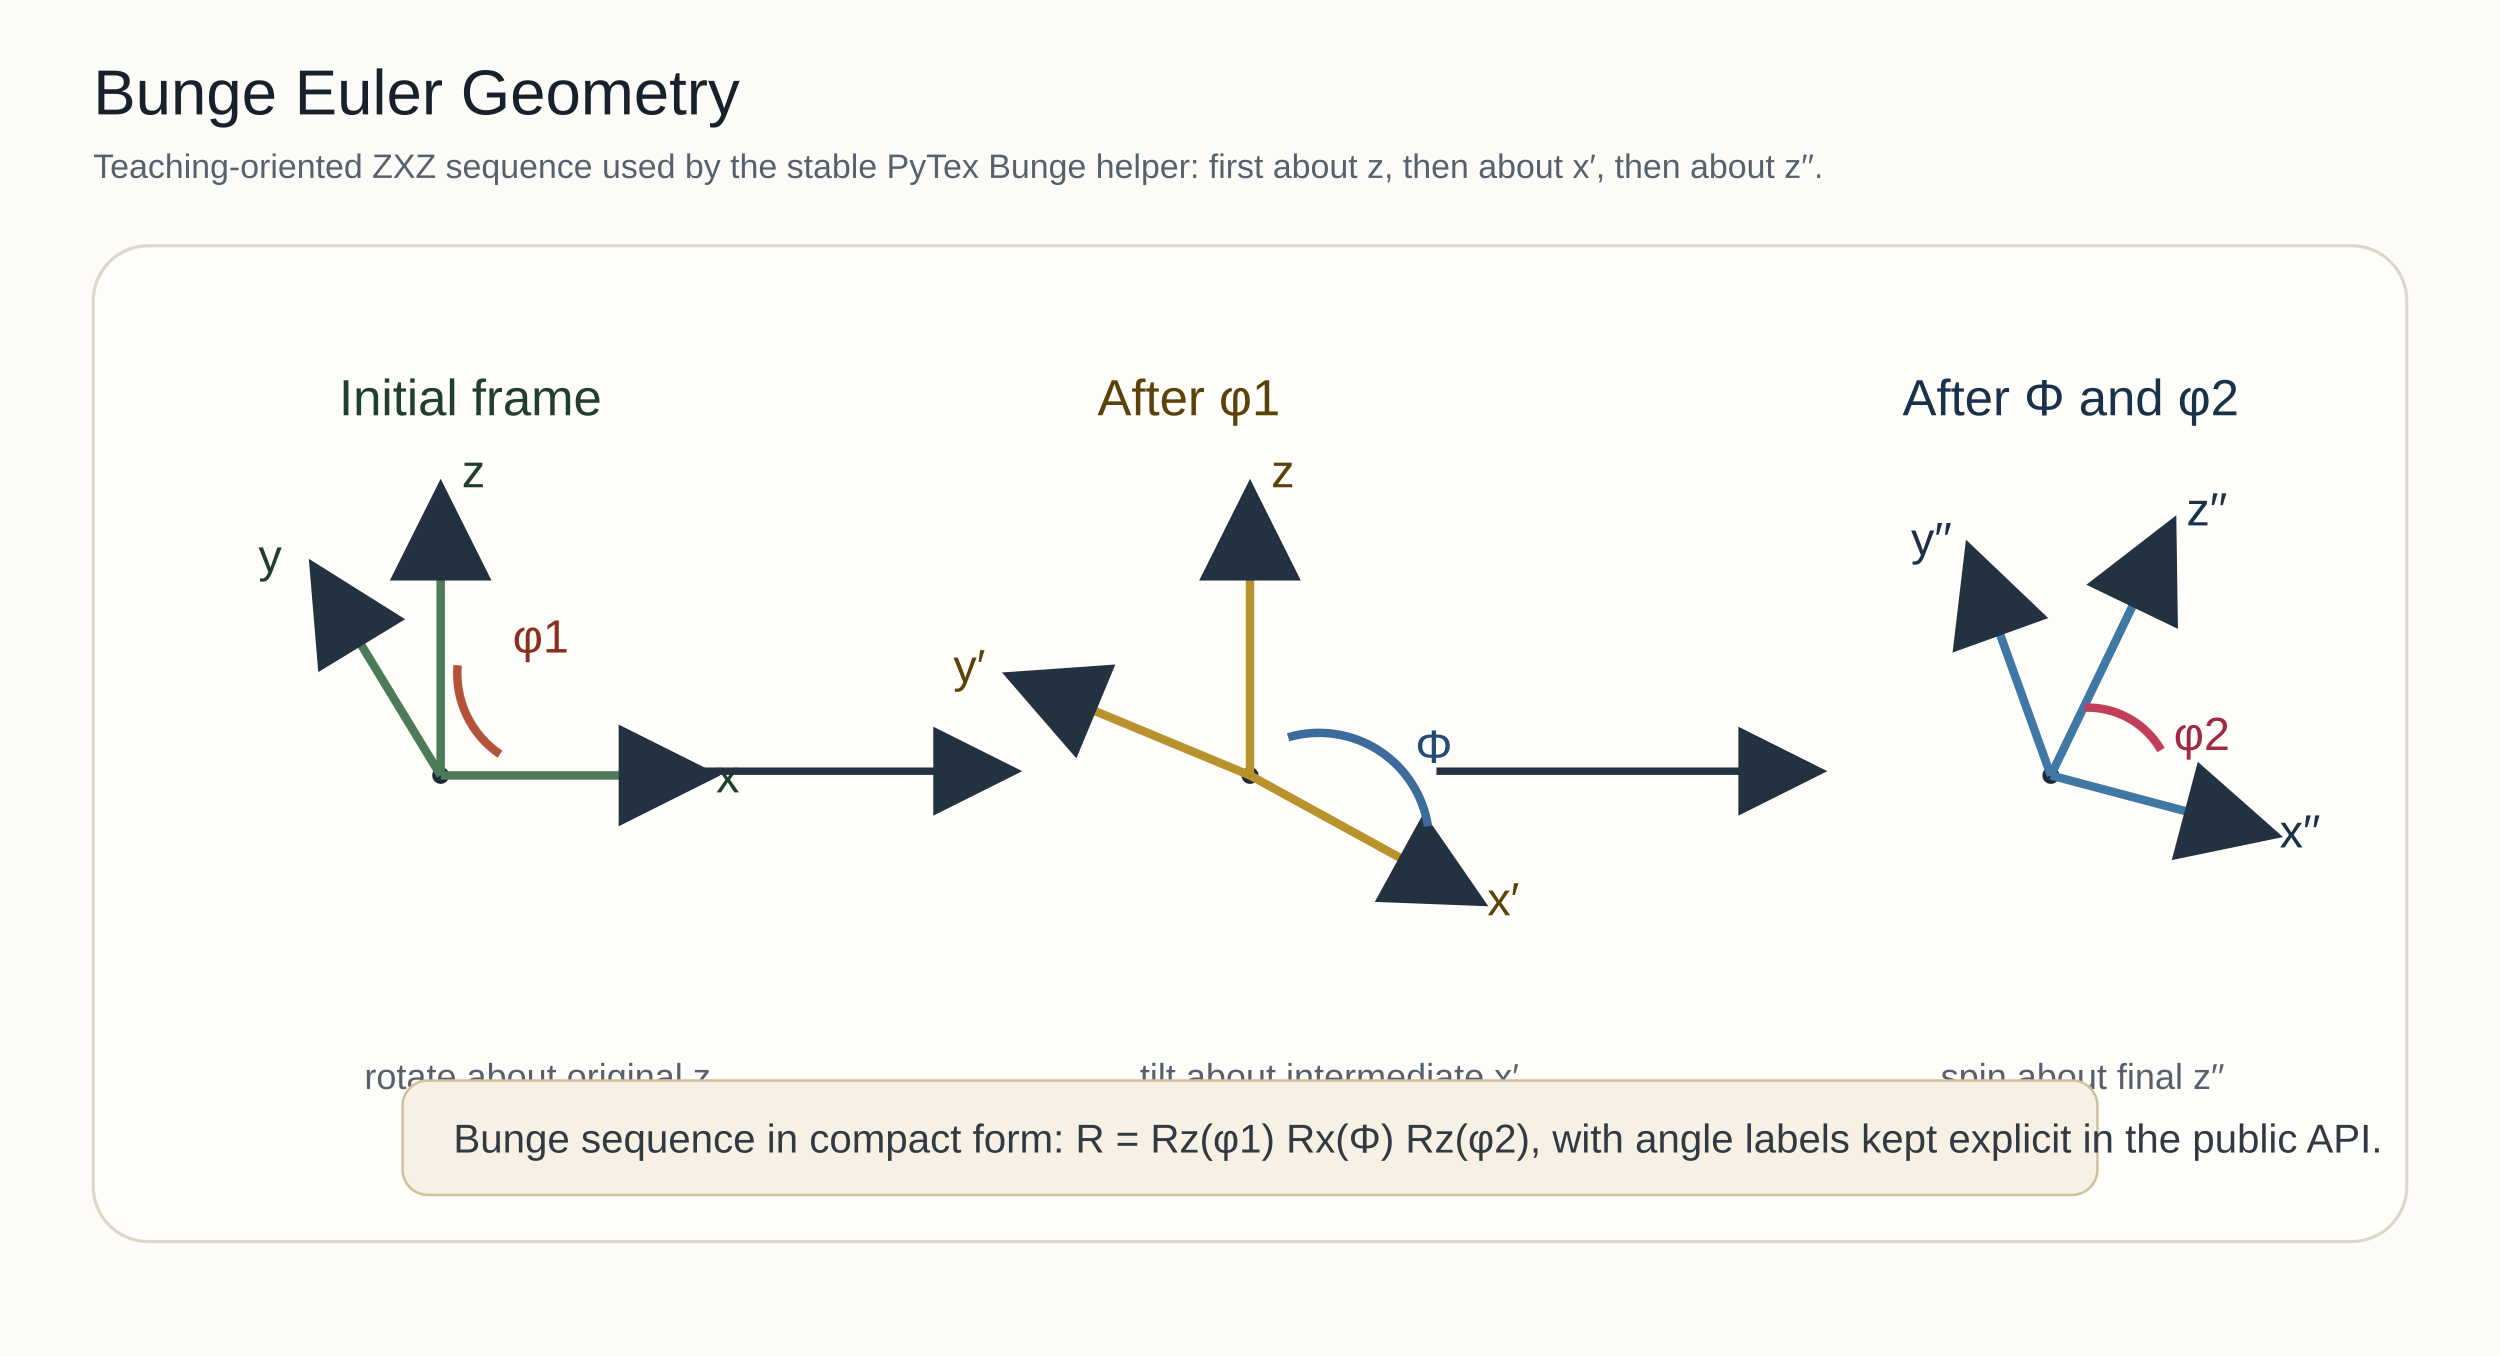
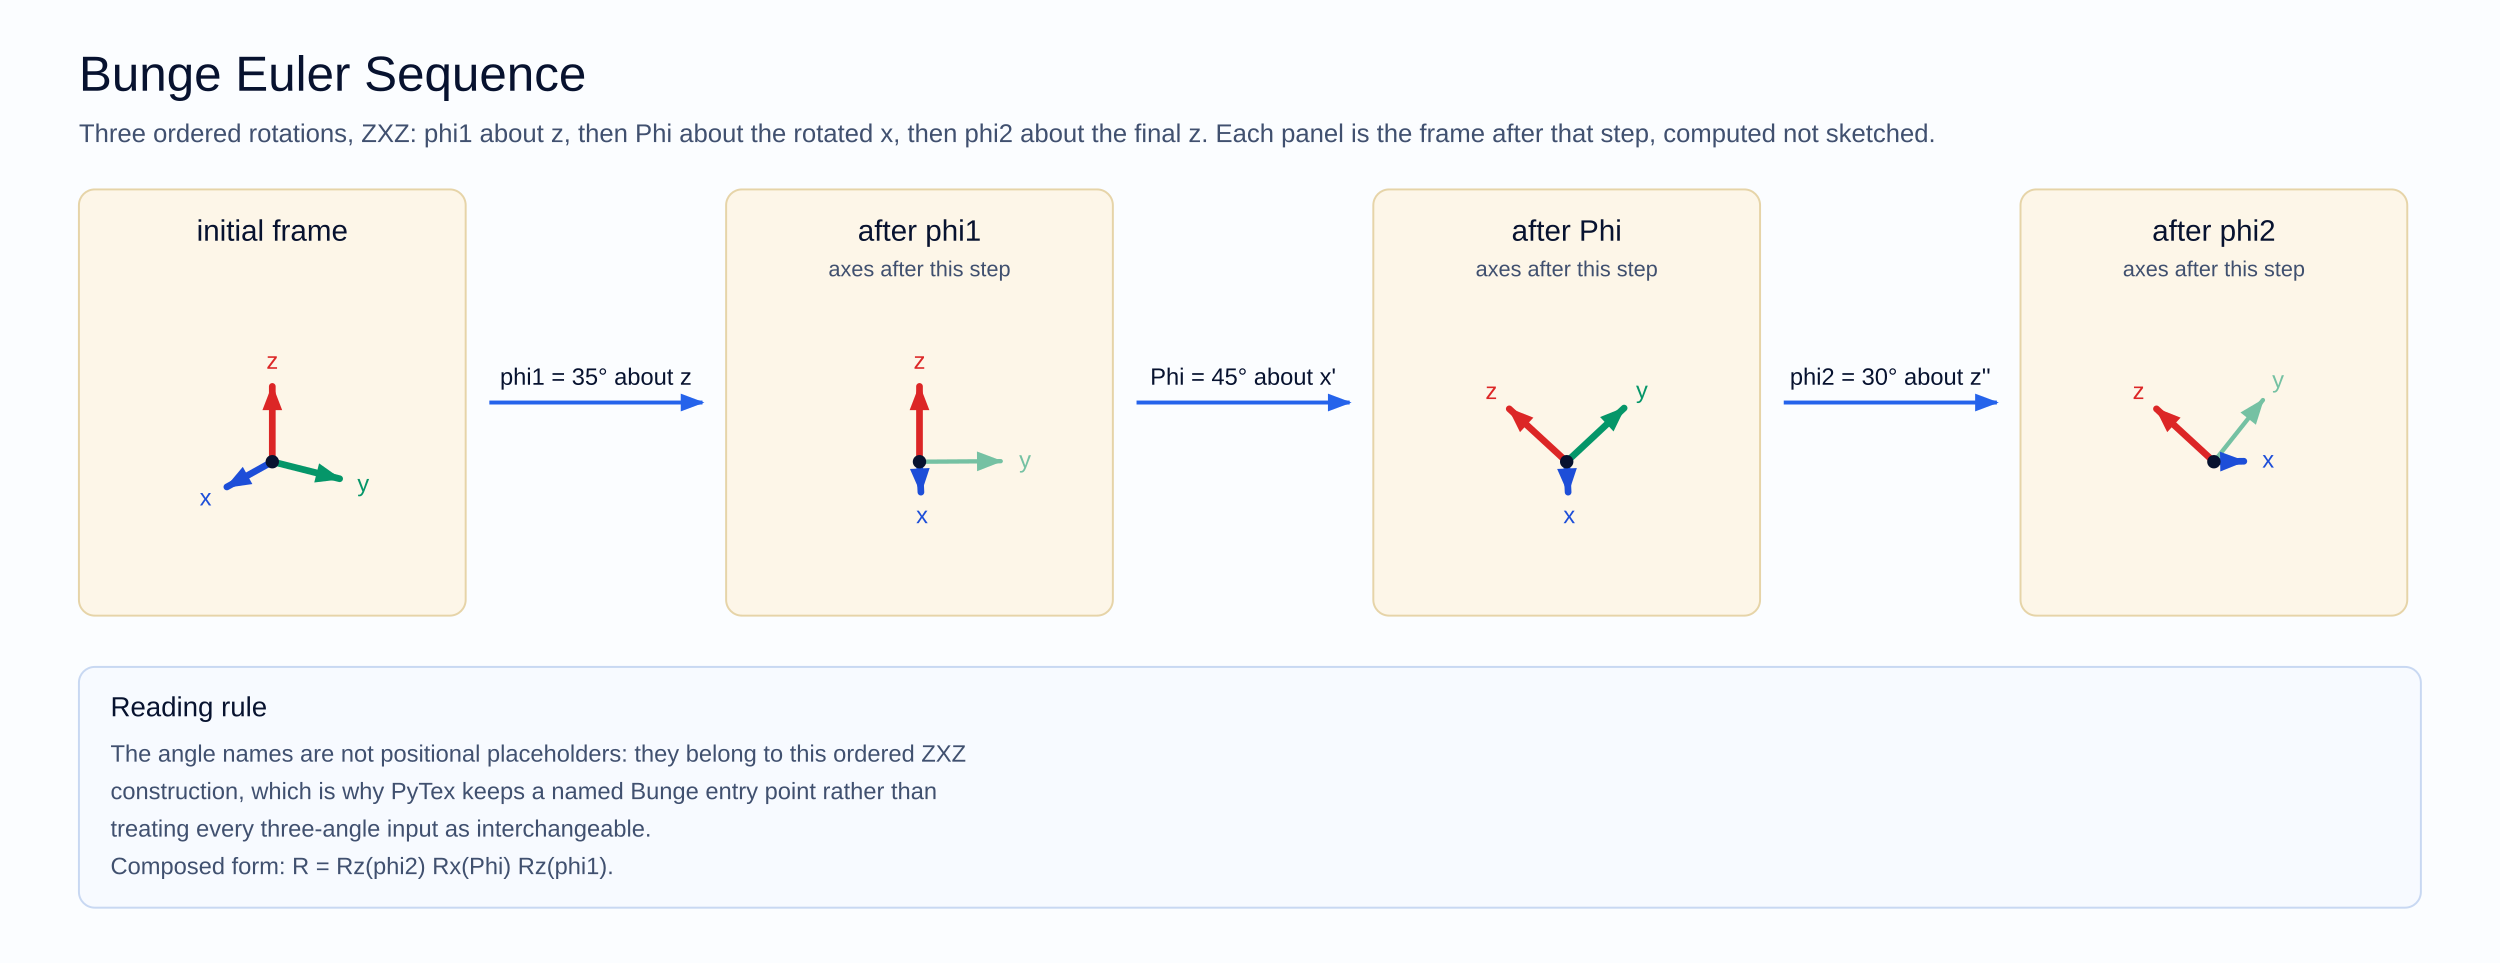
- <svg xmlns="http://www.w3.org/2000/svg" width="1180" height="640" viewBox="0 0 1180 640">
+ <svg xmlns="http://www.w3.org/2000/svg" width="1267" height="488" viewBox="0 0 1267 488" role="img">
  <defs>
-     <marker id="arrow" markerWidth="12" markerHeight="12" refX="9" refY="6" orient="auto">
-       <path d="M0,0 L12,6 L0,12 z" fill="#223241" />
+     <marker id="pytex-euler-axis-0" markerUnits="userSpaceOnUse" markerWidth="13" markerHeight="10" refX="12" refY="5" orient="auto">
+       <path d="M0,0 L13,5 L0,10 z" fill="#1d4ed8" />
+     </marker>
+     <marker id="pytex-euler-axis-1" markerUnits="userSpaceOnUse" markerWidth="13" markerHeight="10" refX="12" refY="5" orient="auto">
+       <path d="M0,0 L13,5 L0,10 z" fill="#059669" />
+     </marker>
+     <marker id="pytex-euler-axis-2" markerUnits="userSpaceOnUse" markerWidth="13" markerHeight="10" refX="12" refY="5" orient="auto">
+       <path d="M0,0 L13,5 L0,10 z" fill="#dc2626" />
+     </marker>
+     <marker id="pytex-euler-rel" markerUnits="userSpaceOnUse" markerWidth="12" markerHeight="9" refX="11" refY="4.5" orient="auto">
+       <path d="M0,0 L12,4.5 L0,9 z" fill="#2563eb" />
    </marker>
  </defs>
-   <rect width="1180" height="640" fill="#fcfbf7" />
-   <text x="44" y="54" font-size="30" font-family="Arial, Helvetica, sans-serif" fill="#18212b">Bunge Euler Geometry</text>
-   <text x="44" y="84" font-size="16" font-family="Arial, Helvetica, sans-serif" fill="#56616d">
-     Teaching-oriented ZXZ sequence used by the stable PyTex Bunge helper: first about z, then about x′, then about z′′.
-   </text>
-   <rect x="44" y="116" width="1092" height="470" rx="26" fill="#fffdf9" stroke="#ddd6ca" stroke-width="1.5" />
-   <g transform="translate(208,366)">
-     <text x="-48" y="-170" font-size="24" font-family="Arial, Helvetica, sans-serif" fill="#20402c">Initial frame</text>
-     <circle cx="0" cy="0" r="4" fill="#1f2937" />
-     <line x1="0" y1="0" x2="120" y2="0" stroke="#4d7a58" stroke-width="4" marker-end="url(#arrow)" />
-     <line x1="0" y1="0" x2="-56" y2="-92" stroke="#4d7a58" stroke-width="4" marker-end="url(#arrow)" />
-     <line x1="0" y1="0" x2="0" y2="-128" stroke="#4d7a58" stroke-width="4" marker-end="url(#arrow)" />
-     <text x="130" y="8" font-size="22" font-family="Arial, Helvetica, sans-serif" fill="#21402c">x</text>
-     <text x="-86" y="-96" font-size="22" font-family="Arial, Helvetica, sans-serif" fill="#21402c">y</text>
-     <text x="10" y="-136" font-size="22" font-family="Arial, Helvetica, sans-serif" fill="#21402c">z</text>
-     <path d="M28 -10 A46 46 0 0 1 8 -52" fill="none" stroke="#b55239" stroke-width="4" />
-     <text x="34" y="-58" font-size="22" font-family="Arial, Helvetica, sans-serif" fill="#8a2f1d">φ1</text>
-     <text x="-36" y="148" font-size="17" font-family="Arial, Helvetica, sans-serif" fill="#56616d">rotate about original z</text>
-   </g>
-   <g transform="translate(590,366)">
-     <text x="-72" y="-170" font-size="24" font-family="Arial, Helvetica, sans-serif" fill="#5a4308">After φ1</text>
-     <circle cx="0" cy="0" r="4" fill="#1f2937" />
-     <line x1="0" y1="0" x2="102" y2="56" stroke="#b8922c" stroke-width="4" marker-end="url(#arrow)" />
-     <line x1="0" y1="0" x2="-106" y2="-44" stroke="#b8922c" stroke-width="4" marker-end="url(#arrow)" />
-     <line x1="0" y1="0" x2="0" y2="-128" stroke="#b8922c" stroke-width="4" marker-end="url(#arrow)" />
-     <text x="112" y="66" font-size="22" font-family="Arial, Helvetica, sans-serif" fill="#5a4308">x′</text>
-     <text x="-140" y="-44" font-size="22" font-family="Arial, Helvetica, sans-serif" fill="#5a4308">y′</text>
-     <text x="10" y="-136" font-size="22" font-family="Arial, Helvetica, sans-serif" fill="#5a4308">z</text>
-     <path d="M18 -18 A52 52 0 0 1 84 24" fill="none" stroke="#3c6b9c" stroke-width="4" />
-     <text x="78" y="-6" font-size="22" font-family="Arial, Helvetica, sans-serif" fill="#204c77">Φ</text>
-     <text x="-52" y="148" font-size="17" font-family="Arial, Helvetica, sans-serif" fill="#56616d">tilt about intermediate x′</text>
-   </g>
-   <g transform="translate(968,366)">
-     <text x="-70" y="-170" font-size="24" font-family="Arial, Helvetica, sans-serif" fill="#17324a">After Φ and φ2</text>
-     <circle cx="0" cy="0" r="4" fill="#1f2937" />
-     <line x1="0" y1="0" x2="98" y2="26" stroke="#3f78a4" stroke-width="4" marker-end="url(#arrow)" />
-     <line x1="0" y1="0" x2="-36" y2="-100" stroke="#3f78a4" stroke-width="4" marker-end="url(#arrow)" />
-     <line x1="0" y1="0" x2="54" y2="-112" stroke="#3f78a4" stroke-width="4" marker-end="url(#arrow)" />
-     <text x="108" y="34" font-size="22" font-family="Arial, Helvetica, sans-serif" fill="#17324a">x′′</text>
-     <text x="-66" y="-104" font-size="22" font-family="Arial, Helvetica, sans-serif" fill="#17324a">y′′</text>
-     <text x="64" y="-118" font-size="22" font-family="Arial, Helvetica, sans-serif" fill="#17324a">z′′</text>
-     <path d="M16 -32 A40 40 0 0 1 52 -12" fill="none" stroke="#c13d5a" stroke-width="4" />
-     <text x="58" y="-12" font-size="22" font-family="Arial, Helvetica, sans-serif" fill="#a12743">φ2</text>
-     <text x="-52" y="148" font-size="17" font-family="Arial, Helvetica, sans-serif" fill="#56616d">spin about final z′′</text>
-   </g>
-   <line x1="294" y1="364" x2="472" y2="364" stroke="#223241" stroke-width="3.5" marker-end="url(#arrow)" />
-   <line x1="678" y1="364" x2="852" y2="364" stroke="#223241" stroke-width="3.5" marker-end="url(#arrow)" />
-   <rect x="190" y="510" width="800" height="54" rx="12" fill="#f6f1e4" stroke="#d1c19b" stroke-width="1.2" />
-   <text x="214" y="544" font-size="19" font-family="Arial, Helvetica, sans-serif" fill="#313a43">
-     Bunge sequence in compact form: R = Rz(φ1) Rx(Φ) Rz(φ2), with angle labels kept explicit in the public API.
-   </text>
+   <rect width="1267" height="488" fill="#fbfdff" />
+   <text x="40.0" y="46.0" font-size="25" font-family="Arial, Helvetica, sans-serif" fill="#07122f" text-anchor="start">Bunge Euler Sequence</text>
+   <text x="40.0" y="72.0" font-size="13" font-family="Arial, Helvetica, sans-serif" fill="#40506f" text-anchor="start">Three ordered rotations, ZXZ: phi1 about z, then Phi about the rotated x, then phi2 about the final z. Each panel is the frame after that step, computed not sketched.</text>
+   <rect x="40.0" y="96.0" width="196.0" height="216.0" rx="8" fill="#fdf6e8" stroke="#e6d4a8" stroke-width="1.0" />
+   <text x="138.0" y="122.0" font-size="15" font-family="Arial, Helvetica, sans-serif" fill="#07122f" text-anchor="middle">initial frame</text>
+   <text x="138.0" y="140.0" font-size="11" font-family="Arial, Helvetica, sans-serif" fill="#40506f" text-anchor="middle" />
+   <line x1="138.00" y1="234.00" x2="138.00" y2="195.84" stroke="#dc2626" stroke-width="3.4" stroke-linecap="round" opacity="1" marker-end="url(#pytex-euler-axis-2)" />
+   <text x="138.00" y="183.49" font-size="12" font-family="Arial, Helvetica, sans-serif" fill="#dc2626" opacity="1" text-anchor="middle" dominant-baseline="middle">z</text>
+   <line x1="138.00" y1="234.00" x2="172.12" y2="242.62" stroke="#059669" stroke-width="3.4" stroke-linecap="round" opacity="1" marker-end="url(#pytex-euler-axis-1)" />
+   <text x="184.09" y="245.65" font-size="12" font-family="Arial, Helvetica, sans-serif" fill="#059669" opacity="1" text-anchor="middle" dominant-baseline="middle">y</text>
+   <line x1="138.00" y1="234.00" x2="114.98" y2="246.78" stroke="#1d4ed8" stroke-width="3.4" stroke-linecap="round" opacity="1" marker-end="url(#pytex-euler-axis-0)" />
+   <text x="104.19" y="252.78" font-size="12" font-family="Arial, Helvetica, sans-serif" fill="#1d4ed8" opacity="1" text-anchor="middle" dominant-baseline="middle">x</text>
+   <circle cx="138.00" cy="234.00" r="3.4" fill="#07122f" />
+   <line x1="248.0" y1="204.0" x2="356.0" y2="204.0" stroke="#2563eb" stroke-width="2" marker-end="url(#pytex-euler-rel)" />
+   <text x="302.0" y="195.0" font-size="12" font-family="Arial, Helvetica, sans-serif" fill="#07122f" text-anchor="middle">phi1 = 35° about z</text>
+   <rect x="368.0" y="96.0" width="196.0" height="216.0" rx="8" fill="#fdf6e8" stroke="#e6d4a8" stroke-width="1.0" />
+   <text x="466.0" y="122.0" font-size="15" font-family="Arial, Helvetica, sans-serif" fill="#07122f" text-anchor="middle">after phi1</text>
+   <text x="466.0" y="140.0" font-size="11" font-family="Arial, Helvetica, sans-serif" fill="#40506f" text-anchor="middle">axes after this step</text>
+   <line x1="466.00" y1="234.00" x2="507.15" y2="233.73" stroke="#059669" stroke-width="2.2" stroke-linecap="round" opacity="0.55" marker-end="url(#pytex-euler-axis-1)" />
+   <text x="519.50" y="233.65" font-size="12" font-family="Arial, Helvetica, sans-serif" fill="#059669" opacity="0.55" text-anchor="middle" dominant-baseline="middle">y</text>
+   <line x1="466.00" y1="234.00" x2="466.00" y2="195.84" stroke="#dc2626" stroke-width="3.4" stroke-linecap="round" opacity="1" marker-end="url(#pytex-euler-axis-2)" />
+   <text x="466.00" y="183.49" font-size="12" font-family="Arial, Helvetica, sans-serif" fill="#dc2626" opacity="1" text-anchor="middle" dominant-baseline="middle">z</text>
+   <line x1="466.00" y1="234.00" x2="466.72" y2="249.42" stroke="#1d4ed8" stroke-width="3.4" stroke-linecap="round" opacity="1" marker-end="url(#pytex-euler-axis-0)" />
+   <text x="467.29" y="261.75" font-size="12" font-family="Arial, Helvetica, sans-serif" fill="#1d4ed8" opacity="1" text-anchor="middle" dominant-baseline="middle">x</text>
+   <circle cx="466.00" cy="234.00" r="3.4" fill="#07122f" />
+   <line x1="576.0" y1="204.0" x2="684.0" y2="204.0" stroke="#2563eb" stroke-width="2" marker-end="url(#pytex-euler-rel)" />
+   <text x="630.0" y="195.0" font-size="12" font-family="Arial, Helvetica, sans-serif" fill="#07122f" text-anchor="middle">Phi = 45° about x'</text>
+   <rect x="696.0" y="96.0" width="196.0" height="216.0" rx="8" fill="#fdf6e8" stroke="#e6d4a8" stroke-width="1.0" />
+   <text x="794.0" y="122.0" font-size="15" font-family="Arial, Helvetica, sans-serif" fill="#07122f" text-anchor="middle">after Phi</text>
+   <text x="794.0" y="140.0" font-size="11" font-family="Arial, Helvetica, sans-serif" fill="#40506f" text-anchor="middle">axes after this step</text>
+   <line x1="794.00" y1="234.00" x2="823.10" y2="206.82" stroke="#059669" stroke-width="3.4" stroke-linecap="round" opacity="1" marker-end="url(#pytex-euler-axis-1)" />
+   <text x="832.12" y="198.40" font-size="12" font-family="Arial, Helvetica, sans-serif" fill="#059669" opacity="1" text-anchor="middle" dominant-baseline="middle">y</text>
+   <line x1="794.00" y1="234.00" x2="764.90" y2="207.21" stroke="#dc2626" stroke-width="3.4" stroke-linecap="round" opacity="1" marker-end="url(#pytex-euler-axis-2)" />
+   <text x="755.82" y="198.84" font-size="12" font-family="Arial, Helvetica, sans-serif" fill="#dc2626" opacity="1" text-anchor="middle" dominant-baseline="middle">z</text>
+   <line x1="794.00" y1="234.00" x2="794.72" y2="249.42" stroke="#1d4ed8" stroke-width="3.4" stroke-linecap="round" opacity="1" marker-end="url(#pytex-euler-axis-0)" />
+   <text x="795.29" y="261.75" font-size="12" font-family="Arial, Helvetica, sans-serif" fill="#1d4ed8" opacity="1" text-anchor="middle" dominant-baseline="middle">x</text>
+   <circle cx="794.00" cy="234.00" r="3.4" fill="#07122f" />
+   <line x1="904.0" y1="204.0" x2="1012.0" y2="204.0" stroke="#2563eb" stroke-width="2" marker-end="url(#pytex-euler-rel)" />
+   <text x="958.0" y="195.0" font-size="12" font-family="Arial, Helvetica, sans-serif" fill="#07122f" text-anchor="middle">phi2 = 30° about z''</text>
+   <rect x="1024.0" y="96.0" width="196.0" height="216.0" rx="8" fill="#fdf6e8" stroke="#e6d4a8" stroke-width="1.0" />
+   <text x="1122.0" y="122.0" font-size="15" font-family="Arial, Helvetica, sans-serif" fill="#07122f" text-anchor="middle">after phi2</text>
+   <text x="1122.0" y="140.0" font-size="11" font-family="Arial, Helvetica, sans-serif" fill="#40506f" text-anchor="middle">axes after this step</text>
+   <line x1="1122.00" y1="234.00" x2="1146.84" y2="202.76" stroke="#059669" stroke-width="2.2" stroke-linecap="round" opacity="0.55" marker-end="url(#pytex-euler-axis-1)" />
+   <text x="1154.53" y="193.09" font-size="12" font-family="Arial, Helvetica, sans-serif" fill="#059669" opacity="0.55" text-anchor="middle" dominant-baseline="middle">y</text>
+   <line x1="1122.00" y1="234.00" x2="1092.90" y2="207.21" stroke="#dc2626" stroke-width="3.4" stroke-linecap="round" opacity="1" marker-end="url(#pytex-euler-axis-2)" />
+   <text x="1083.82" y="198.84" font-size="12" font-family="Arial, Helvetica, sans-serif" fill="#dc2626" opacity="1" text-anchor="middle" dominant-baseline="middle">z</text>
+   <line x1="1122.00" y1="234.00" x2="1137.17" y2="233.76" stroke="#1d4ed8" stroke-width="3.4" stroke-linecap="round" opacity="1" marker-end="url(#pytex-euler-axis-0)" />
+   <text x="1149.52" y="233.57" font-size="12" font-family="Arial, Helvetica, sans-serif" fill="#1d4ed8" opacity="1" text-anchor="middle" dominant-baseline="middle">x</text>
+   <circle cx="1122.00" cy="234.00" r="3.4" fill="#07122f" />
+   <rect x="40.0" y="338.0" width="1186.9" height="122.0" rx="8" fill="#f7faff" stroke="#c8d8f2" stroke-width="1.0" />
+   <text x="56.0" y="363.0" font-size="14" font-family="Arial, Helvetica, sans-serif" fill="#07122f" text-anchor="start">Reading rule</text>
+   <text x="56.0" y="386.0" font-size="12" font-family="Arial, Helvetica, sans-serif" fill="#40506f" text-anchor="start">The angle names are not positional placeholders: they belong to this ordered ZXZ</text>
+   <text x="56.0" y="405.0" font-size="12" font-family="Arial, Helvetica, sans-serif" fill="#40506f" text-anchor="start">construction, which is why PyTex keeps a named Bunge entry point rather than</text>
+   <text x="56.0" y="424.0" font-size="12" font-family="Arial, Helvetica, sans-serif" fill="#40506f" text-anchor="start">treating every three-angle input as interchangeable.</text>
+   <text x="56.0" y="443.0" font-size="12" font-family="Arial, Helvetica, sans-serif" fill="#40506f" text-anchor="start">Composed form: R = Rz(phi2) Rx(Phi) Rz(phi1).</text>
</svg>
